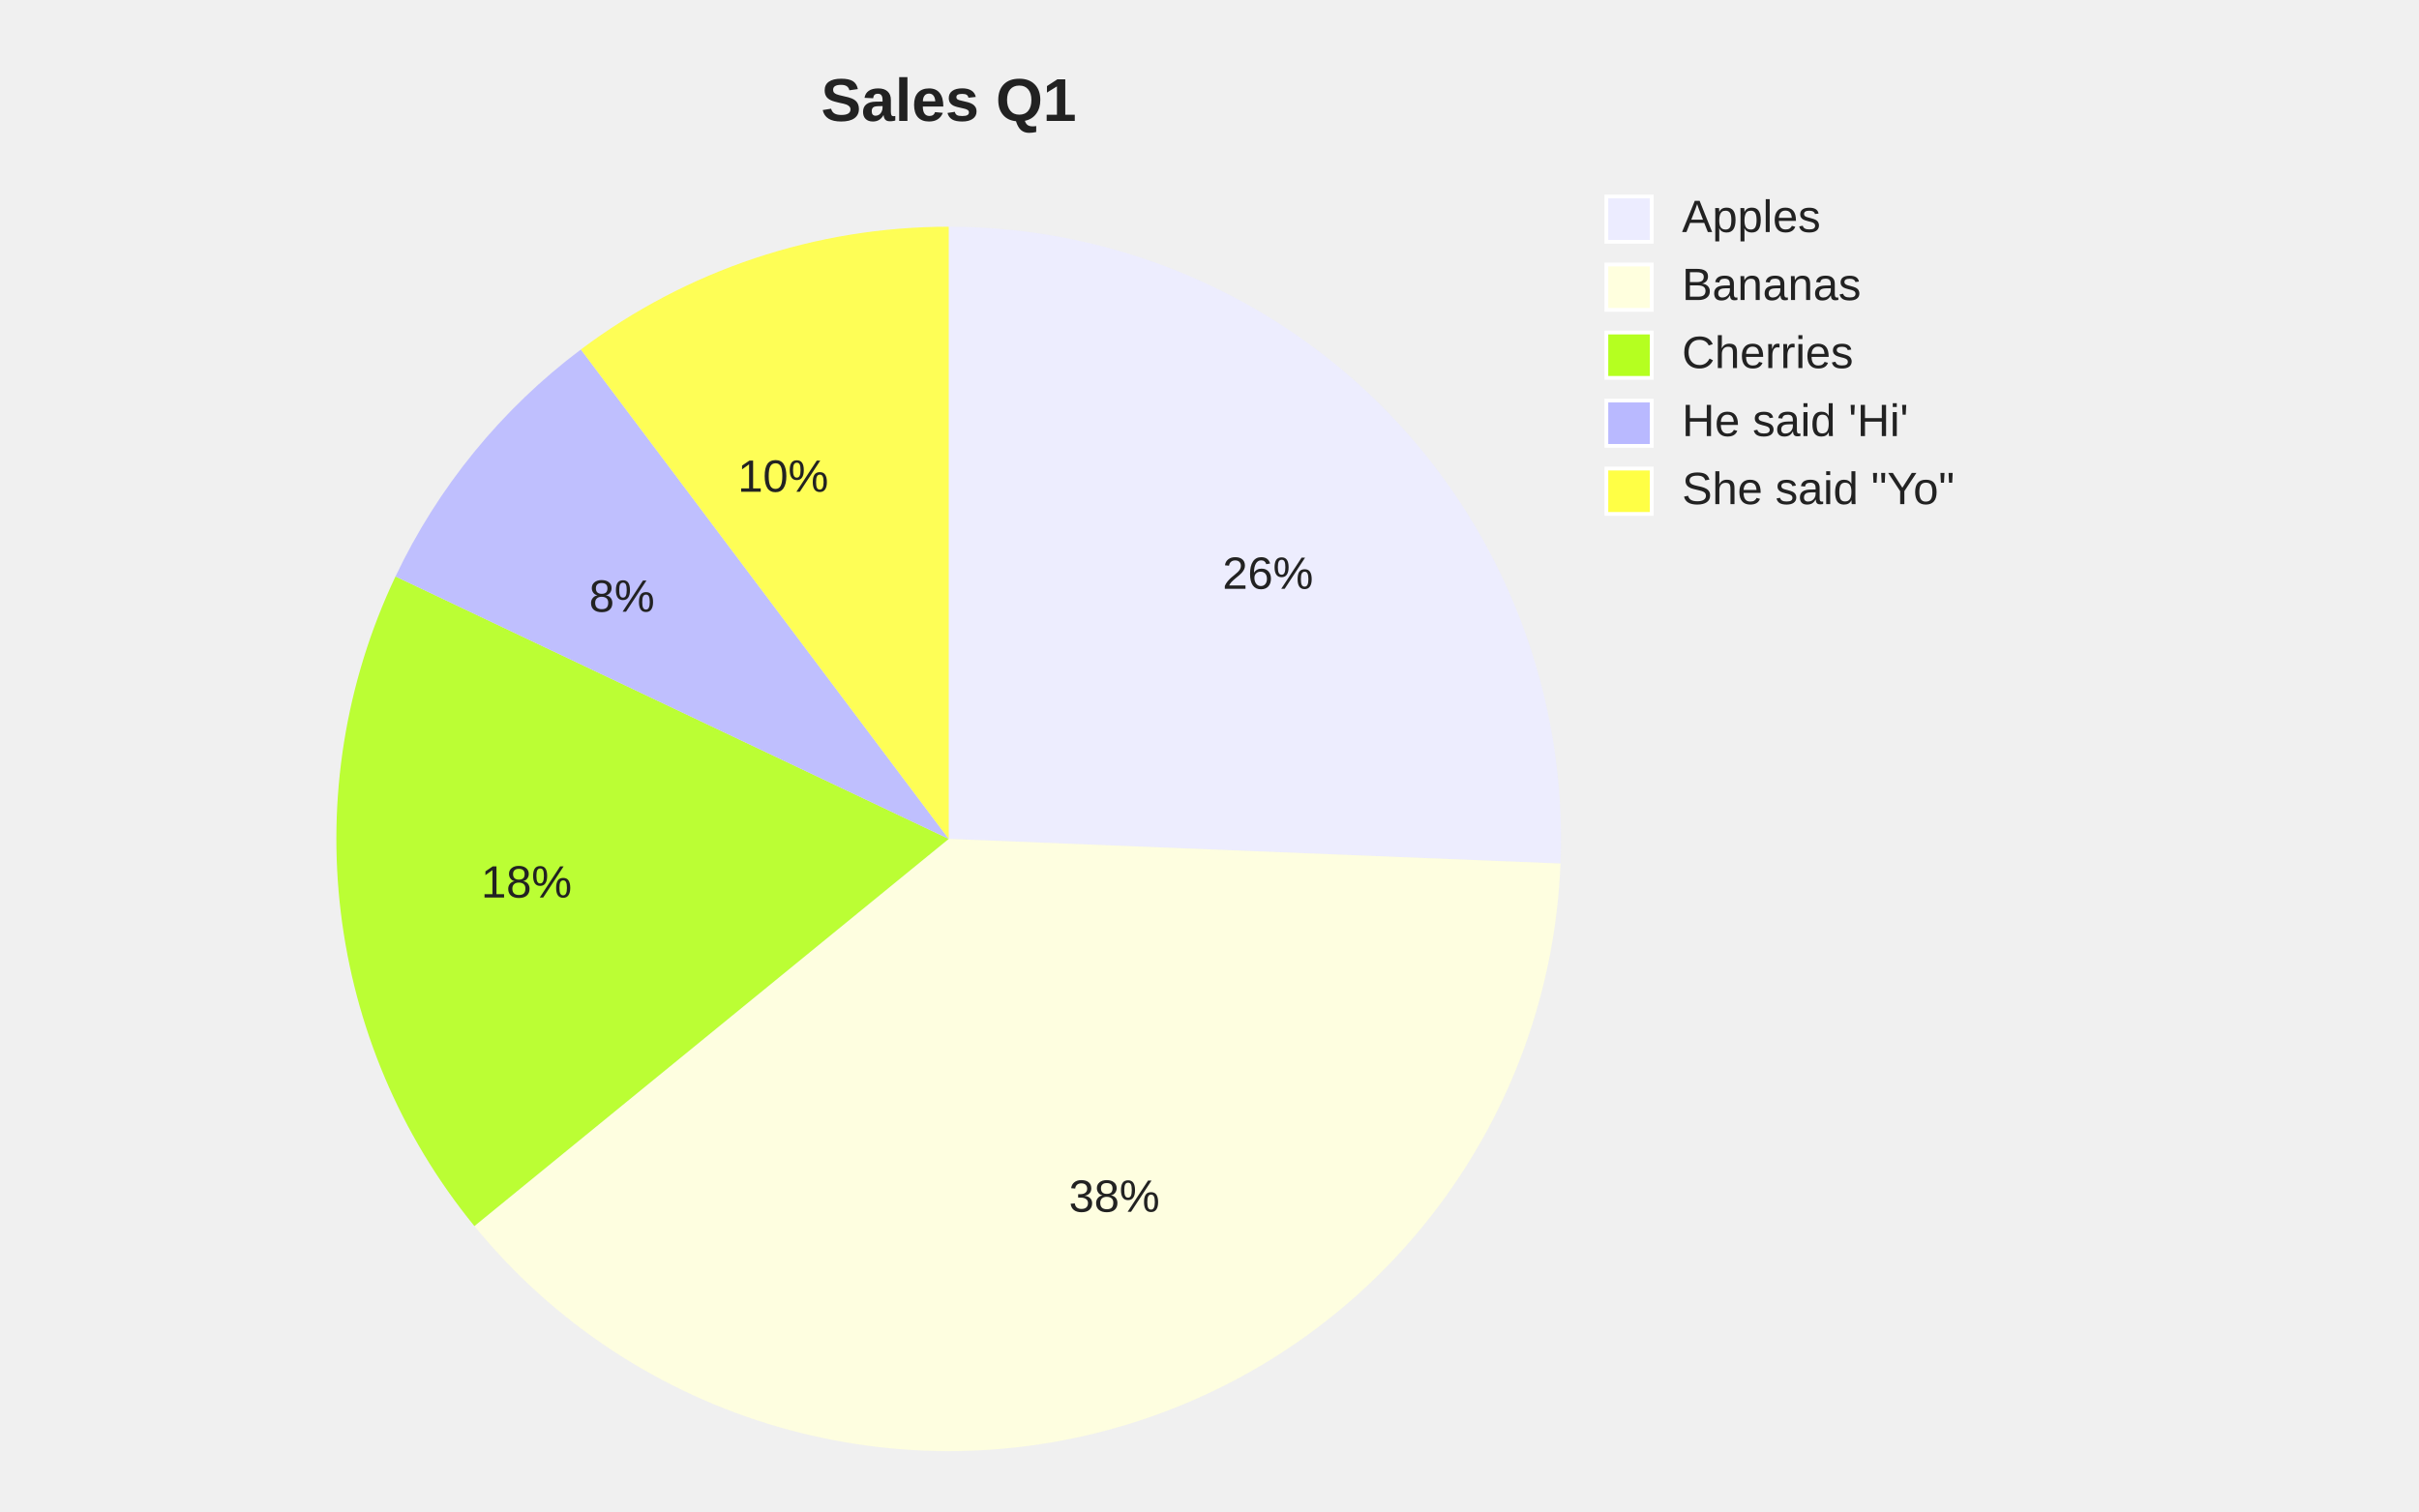
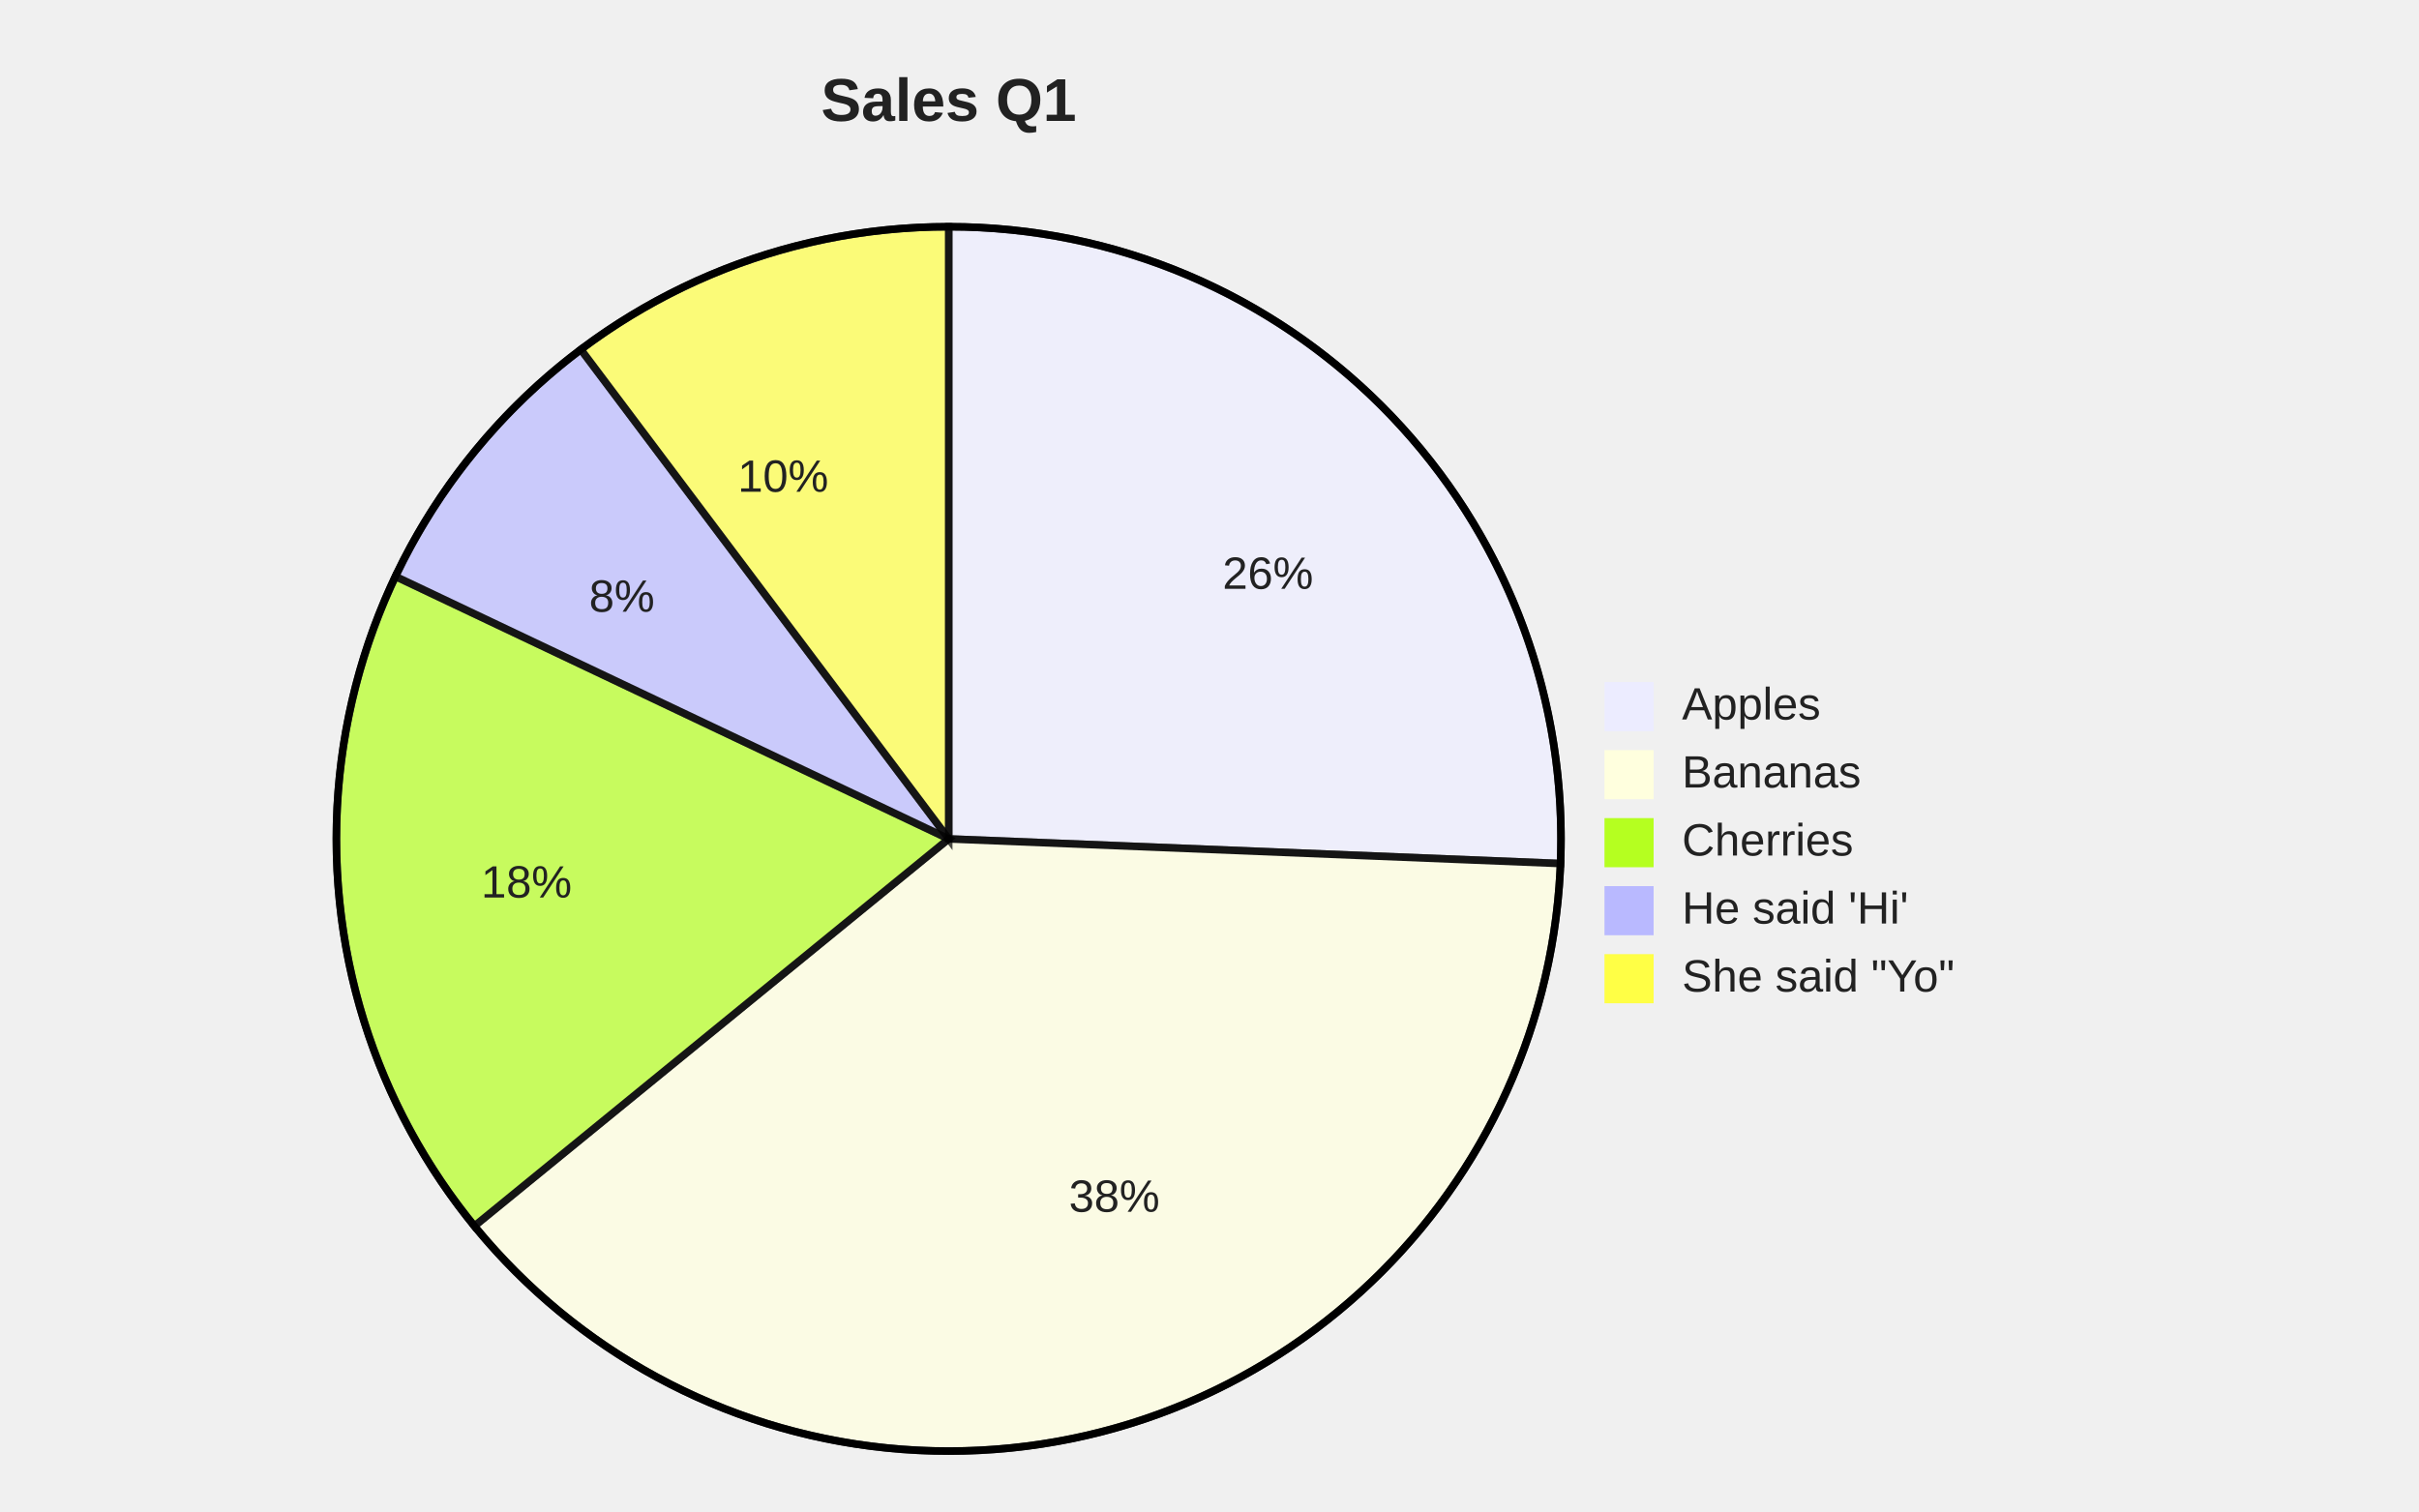
<svg xmlns="http://www.w3.org/2000/svg" width="640" height="400" viewBox="0 0 640 400">
  <style>
    .pie-title { font-family: Arial, sans-serif; font-size: 16px; font-weight: 600; fill: #222; }
    .slice-label { font-family: Arial, sans-serif; font-size: 12px; fill: #222; dominant-baseline: middle; }
    .leader { stroke: #444; stroke-width: 1; fill: none; }
+     .pieCircle { stroke: black; stroke-width: 2px; opacity: 0.7; }
+     .pieOuterCircle { stroke: black; stroke-width: 2px; fill: none; }
  </style>
  <text class="pie-title" x="251" y="32" text-anchor="middle">Sales Q1</text>
  <g class="pie" aria-label="pie">
-     <path d="M 251 222 L 251.00 60.00 A 162 162 0 0 1 412.87 228.52 Z" fill="#ECECFF" fill-opacity="0.9" stroke="none" />
+     <path d="M 251 222 L 251.00 60.00 A 162 162 0 0 1 412.87 228.52 Z" class="pieCircle" fill="#ECECFF" />
    <text class="slice-label" x="323.44" y="152.42" text-anchor="start">26%</text>
-     <path d="M 251 222 L 412.87 228.52 A 162 162 0 0 1 125.51 324.46 Z" fill="#ffffde" fill-opacity="0.9" stroke="none" />
+     <path d="M 251 222 L 412.87 228.52 A 162 162 0 0 1 125.51 324.46 Z" class="pieCircle" fill="#ffffde" />
    <text class="slice-label" x="282.81" y="317.27" text-anchor="start">38%</text>
-     <path d="M 251 222 L 125.51 324.46 A 162 162 0 0 1 104.64 152.55 Z" fill="hsl(80, 100%, 56.275%)" fill-opacity="0.9" stroke="none" />
+     <path d="M 251 222 L 125.51 324.46 A 162 162 0 0 1 104.64 152.55 Z" class="pieCircle" fill="hsl(80, 100%, 56.275%)" />
    <text class="slice-label" x="151.29" y="234.11" text-anchor="end">18%</text>
-     <path d="M 251 222 L 104.64 152.55 A 162 162 0 0 1 153.68 92.49 Z" fill="hsl(240, 100%, 86.275%)" fill-opacity="0.9" stroke="none" />
+     <path d="M 251 222 L 104.64 152.55 A 162 162 0 0 1 153.68 92.49 Z" class="pieCircle" fill="hsl(240, 100%, 86.275%)" />
    <text class="slice-label" x="173.20" y="158.48" text-anchor="end">8%</text>
-     <path d="M 251 222 L 153.68 92.49 A 162 162 0 0 1 251.00 60.00 Z" fill="hsl(60, 100%, 63.529%)" fill-opacity="0.9" stroke="none" />
+     <path d="M 251 222 L 153.68 92.49 A 162 162 0 0 1 251.00 60.00 Z" class="pieCircle" fill="hsl(60, 100%, 63.529%)" />
    <text class="slice-label" x="219.19" y="126.73" text-anchor="end">10%</text>
  </g>
-   <circle class="pie-rim" cx="251" cy="222" r="162" fill="none" stroke="none" />
+   <circle class="pie-rim pieOuterCircle" cx="251" cy="222" r="162" stroke="black" stroke-width="2px" fill="none" />
  <g class="legend">
-     <rect x="425" y="52" width="12" height="12" fill="#ECECFF" stroke="#fff" stroke-width="1" />
-     <text class="slice-label legend-text" x="445" y="58" text-anchor="start">Apples</text>
-     <rect x="425" y="70" width="12" height="12" fill="#ffffde" stroke="#fff" stroke-width="1" />
-     <text class="slice-label legend-text" x="445" y="76" text-anchor="start">Bananas</text>
-     <rect x="425" y="88" width="12" height="12" fill="hsl(80, 100%, 56.275%)" stroke="#fff" stroke-width="1" />
-     <text class="slice-label legend-text" x="445" y="94" text-anchor="start">Cherries</text>
-     <rect x="425" y="106" width="12" height="12" fill="hsl(240, 100%, 86.275%)" stroke="#fff" stroke-width="1" />
-     <text class="slice-label legend-text" x="445" y="112" text-anchor="start">He said 'Hi'</text>
-     <rect x="425" y="124" width="12" height="12" fill="hsl(60, 100%, 63.529%)" stroke="#fff" stroke-width="1" />
-     <text class="slice-label legend-text" x="445" y="130" text-anchor="start">She said "Yo"</text>
+     <rect x="425" y="181" width="12" height="12" fill="#ECECFF" stroke="#ECECFF" stroke-width="1" />
+     <text class="slice-label legend-text" x="445" y="187" text-anchor="start">Apples</text>
+     <rect x="425" y="199" width="12" height="12" fill="#ffffde" stroke="#ffffde" stroke-width="1" />
+     <text class="slice-label legend-text" x="445" y="205" text-anchor="start">Bananas</text>
+     <rect x="425" y="217" width="12" height="12" fill="hsl(80, 100%, 56.275%)" stroke="hsl(80, 100%, 56.275%)" stroke-width="1" />
+     <text class="slice-label legend-text" x="445" y="223" text-anchor="start">Cherries</text>
+     <rect x="425" y="235" width="12" height="12" fill="hsl(240, 100%, 86.275%)" stroke="hsl(240, 100%, 86.275%)" stroke-width="1" />
+     <text class="slice-label legend-text" x="445" y="241" text-anchor="start">He said 'Hi'</text>
+     <rect x="425" y="253" width="12" height="12" fill="hsl(60, 100%, 63.529%)" stroke="hsl(60, 100%, 63.529%)" stroke-width="1" />
+     <text class="slice-label legend-text" x="445" y="259" text-anchor="start">She said "Yo"</text>
  </g>
</svg>
